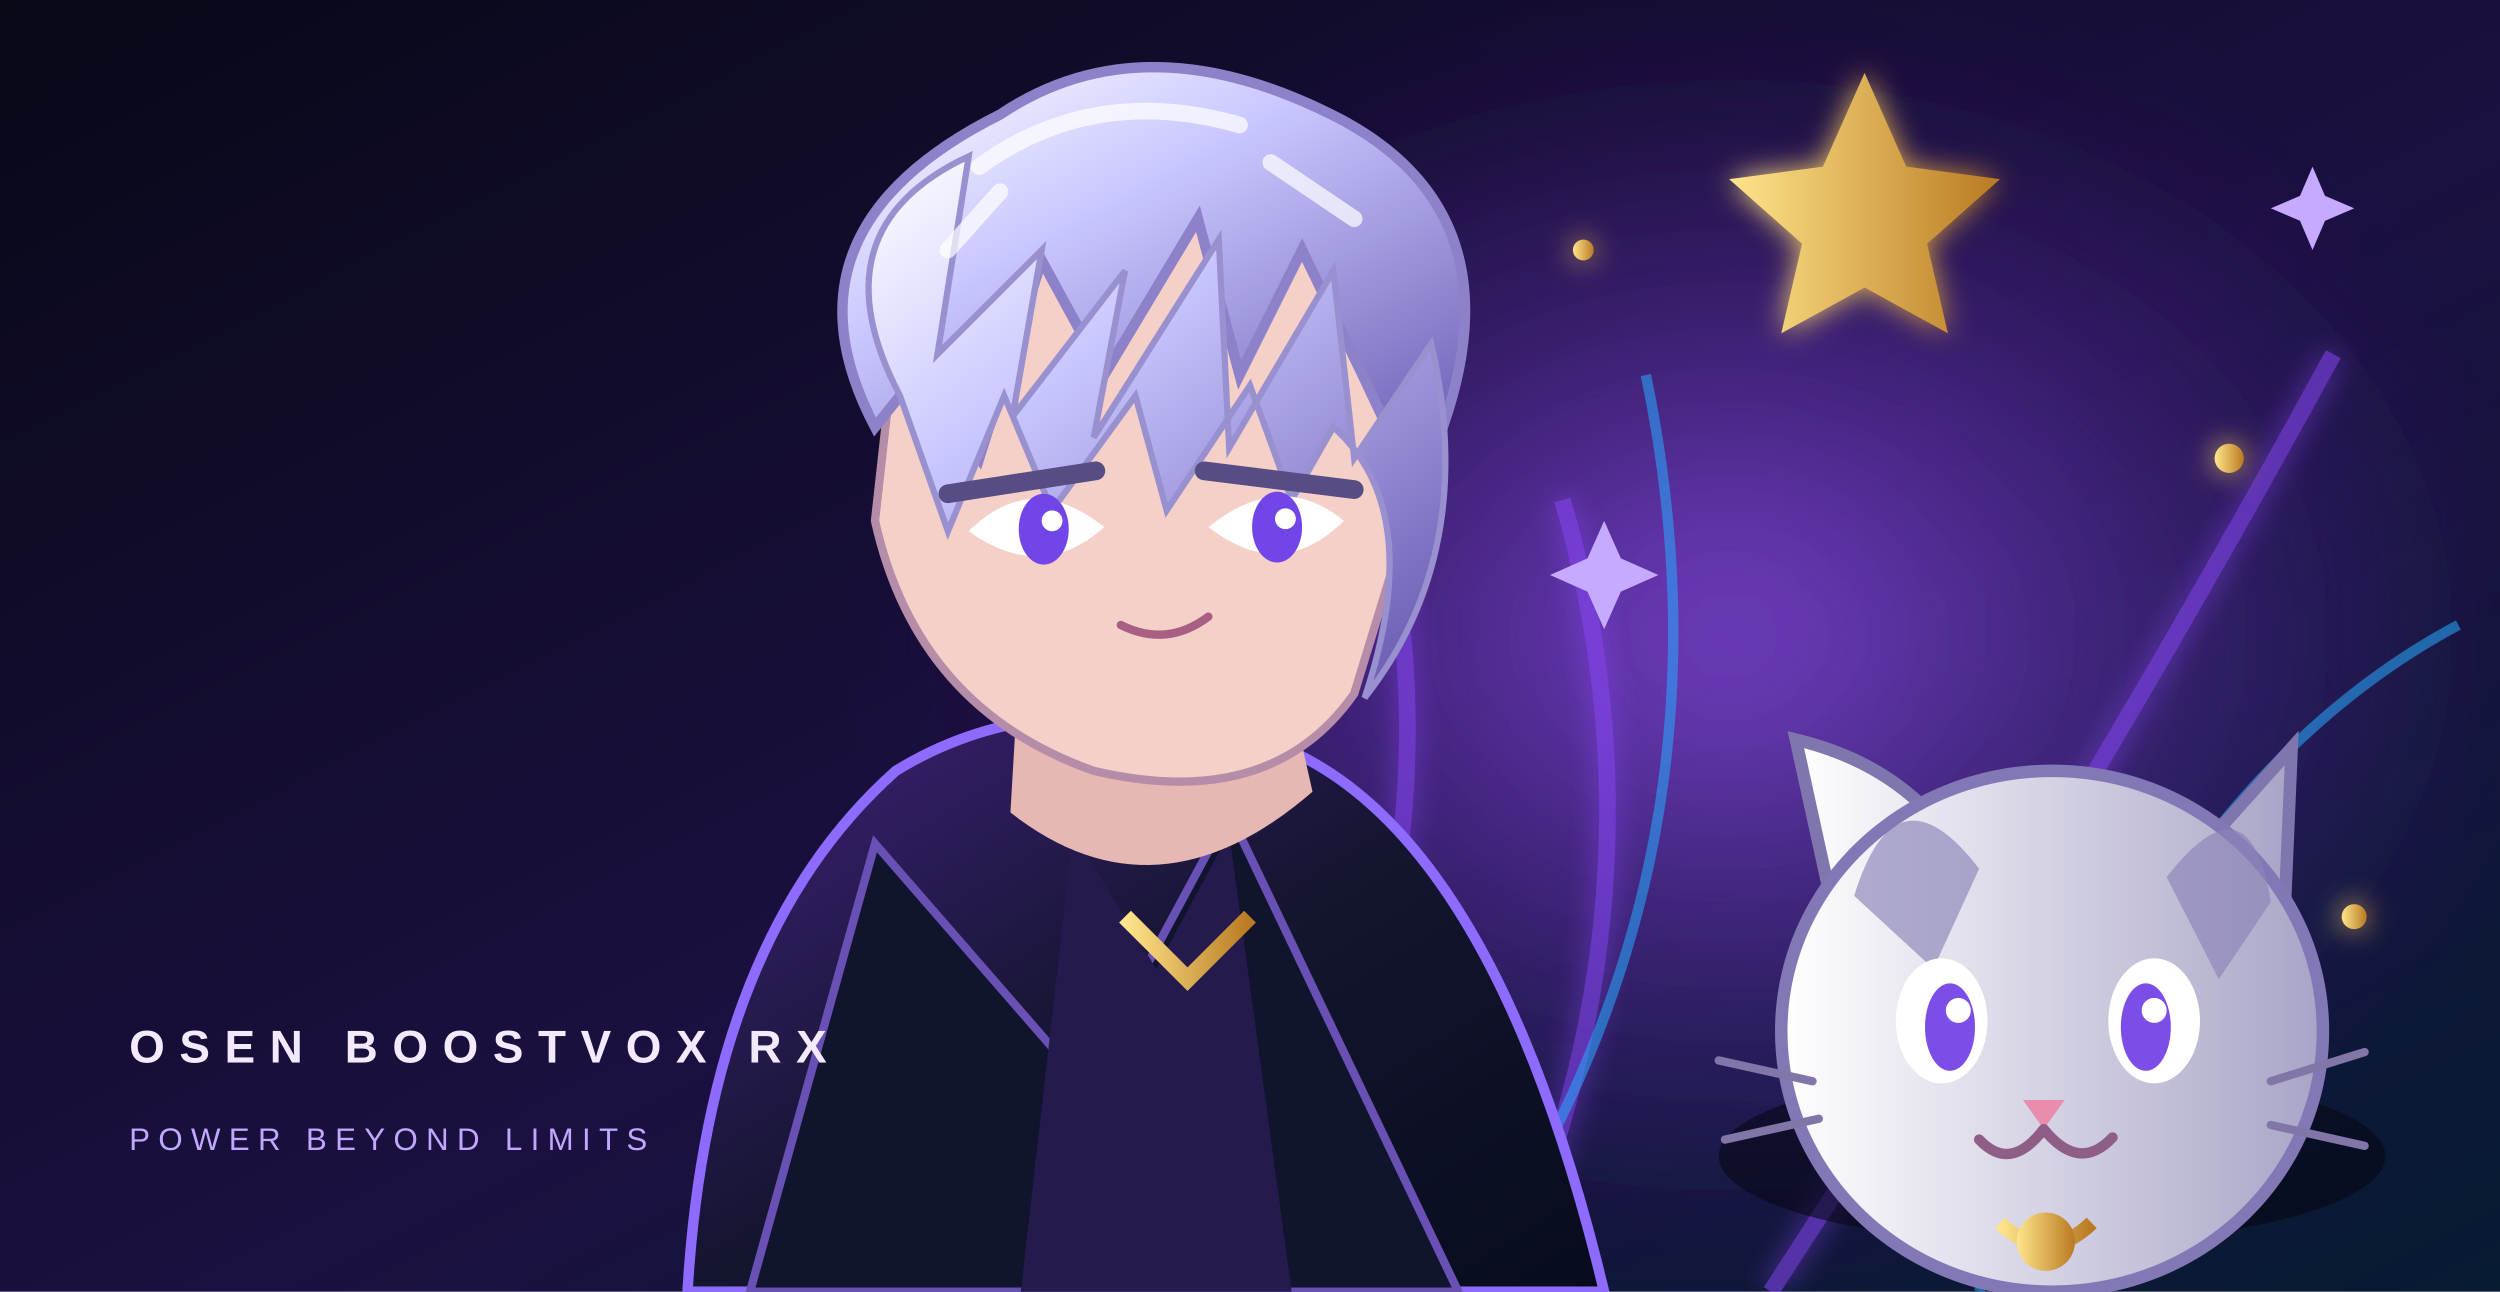
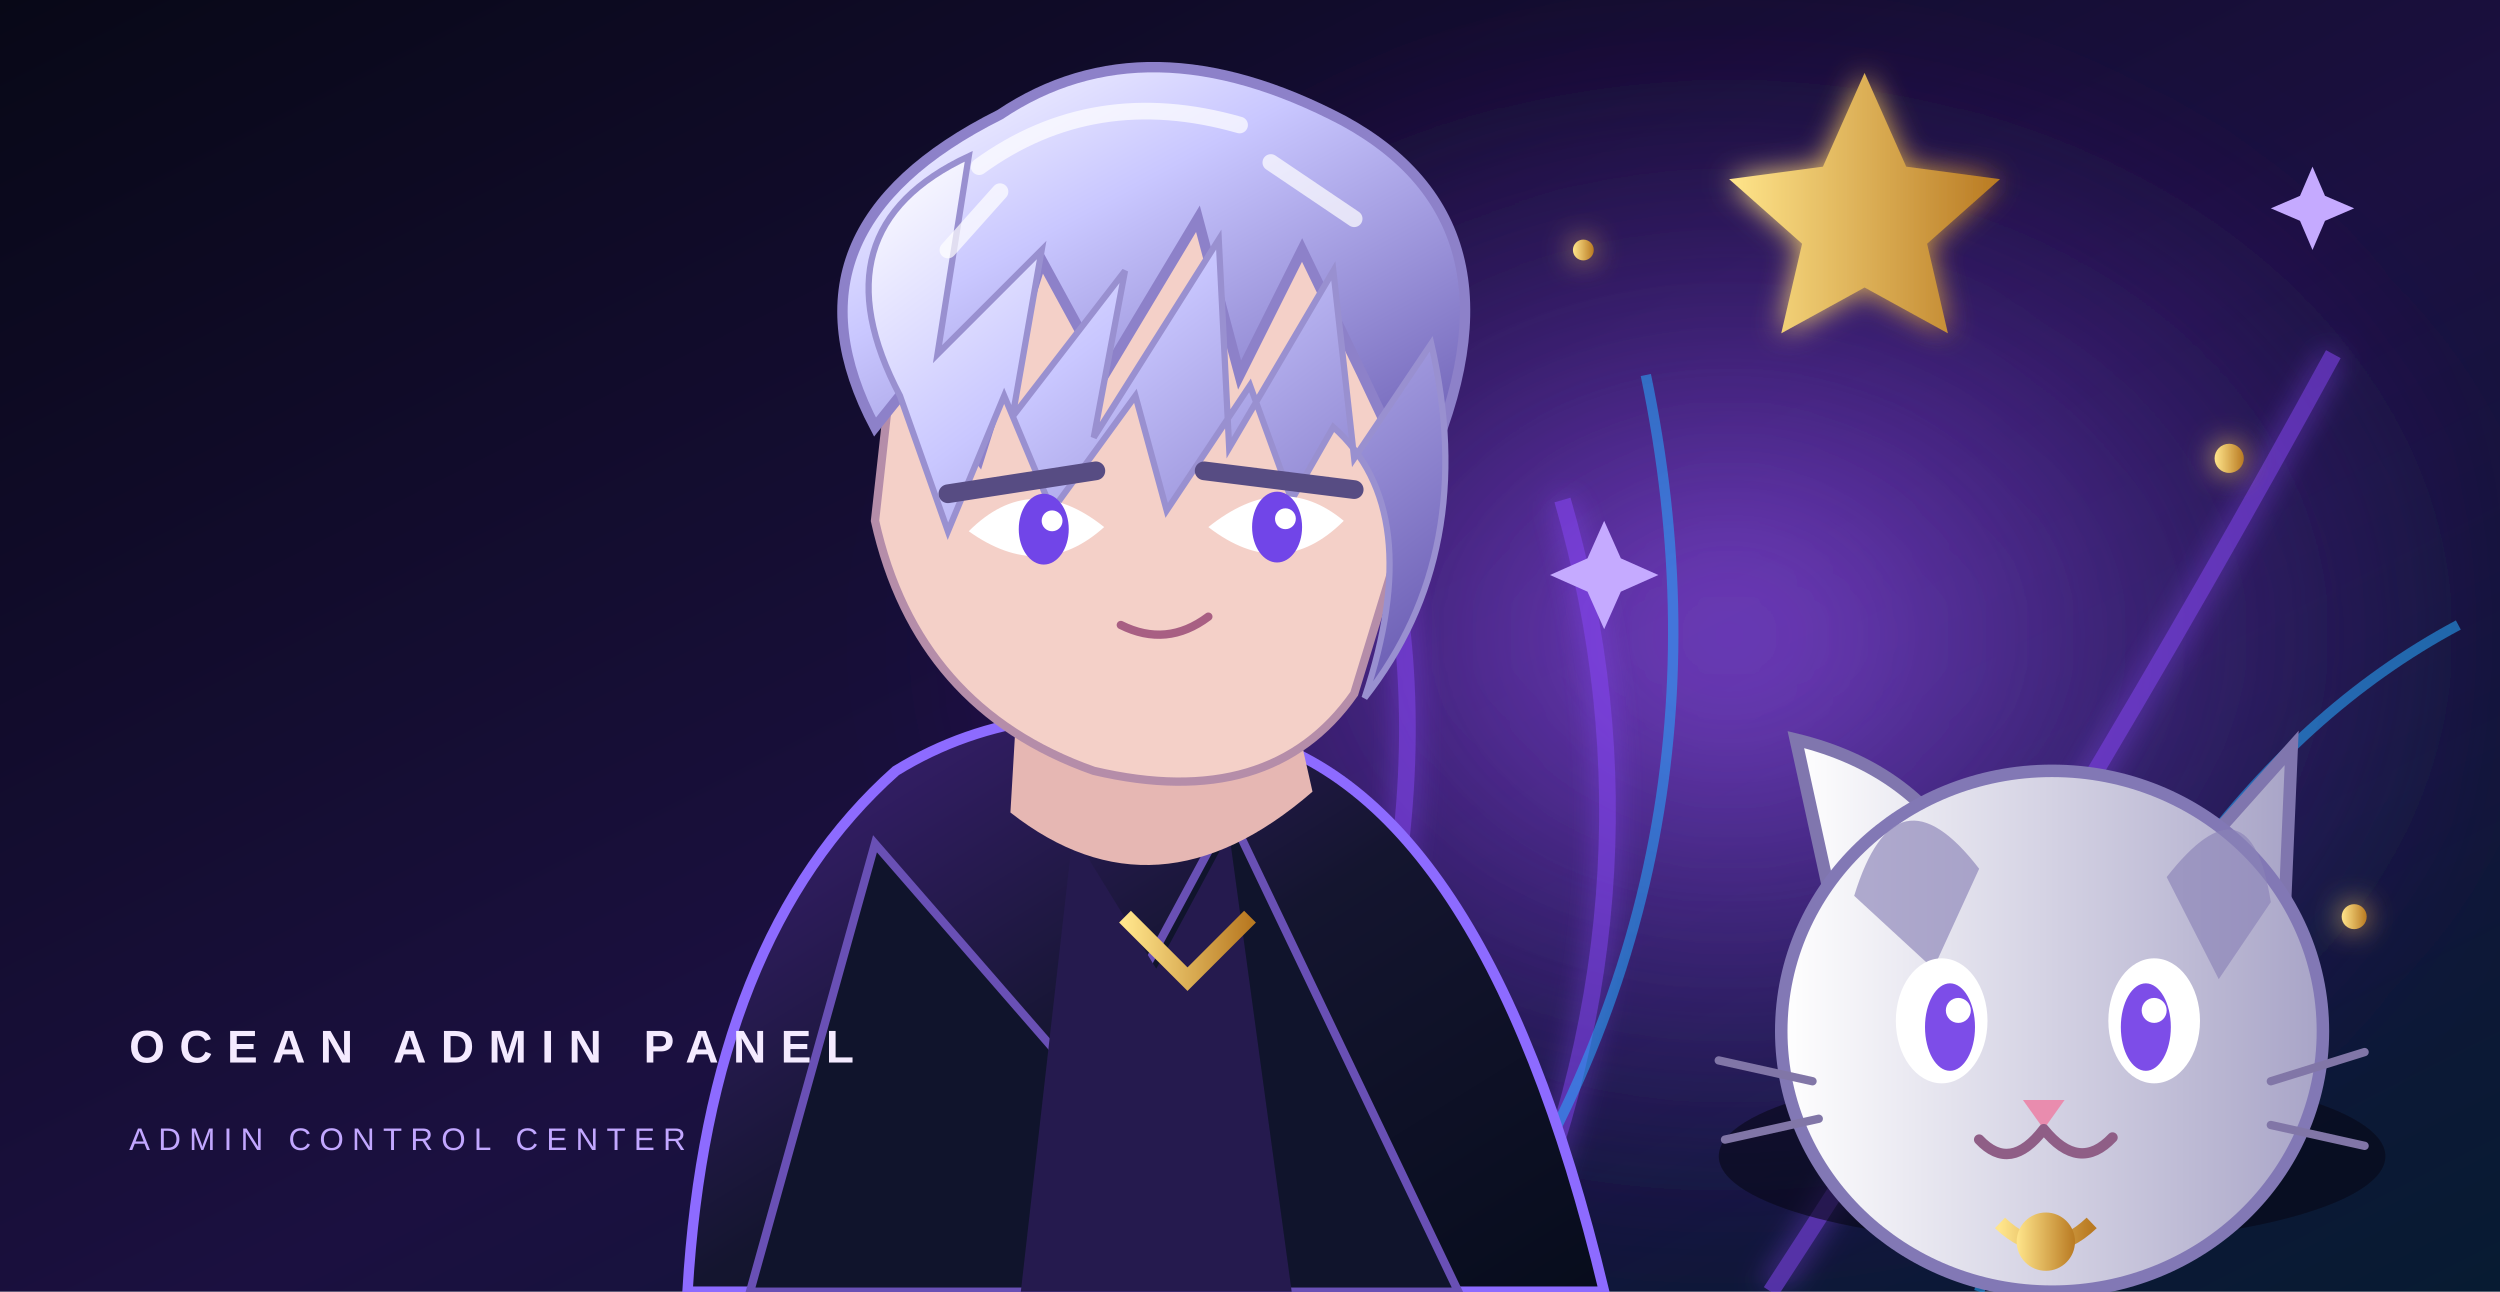
<svg xmlns="http://www.w3.org/2000/svg" viewBox="0 0 1200 620" role="img" aria-labelledby="title desc">
  <defs>
    <linearGradient id="bg" x2="1" y2="1">
      <stop stop-color="#080817" />
      <stop offset=".55" stop-color="#1b1040" />
      <stop offset="1" stop-color="#071b32" />
    </linearGradient>
    <radialGradient id="glow">
      <stop stop-color="#9d55ff" stop-opacity=".72" />
      <stop offset="1" stop-color="#5423a8" stop-opacity="0" />
    </radialGradient>
    <linearGradient id="hair" x2=".8" y2="1">
      <stop stop-color="#fff" />
      <stop offset=".4" stop-color="#c9c7ff" />
      <stop offset="1" stop-color="#7164b8" />
    </linearGradient>
    <linearGradient id="coat" x2="1" y2="1">
      <stop stop-color="#40217c" />
      <stop offset=".5" stop-color="#14152f" />
      <stop offset="1" stop-color="#070c1c" />
    </linearGradient>
    <linearGradient id="gold">
      <stop stop-color="#ffe58b" />
      <stop offset="1" stop-color="#b97a22" />
    </linearGradient>
    <linearGradient id="cat">
      <stop stop-color="#fff" />
      <stop offset="1" stop-color="#a8a4c7" />
    </linearGradient>
    <filter id="blur">
      <feGaussianBlur stdDeviation="34" />
    </filter>
    <filter id="shine">
      <feGaussianBlur stdDeviation="7" result="b" />
      <feMerge>
        <feMergeNode in="b" />
        <feMergeNode in="SourceGraphic" />
      </feMerge>
    </filter>
  </defs>
  <rect width="1200" height="620" fill="url(#bg)" />
  <ellipse cx="830" cy="305" rx="390" ry="300" fill="url(#glow)" filter="url(#blur)" />
  <path d="M720 620Q805 430 750 240M850 620Q1000 390 1120 170M620 590Q720 360 640 180" fill="none" stroke="#8d4aff" stroke-width="8" opacity=".55" filter="url(#shine)" />
  <path d="M700 620Q840 420 790 180M950 620Q1030 380 1180 300" fill="none" stroke="#27aaff" stroke-width="5" opacity=".55" />
  <path d="M330 620Q340 450 430 370Q495 330 585 350Q710 370 770 620Z" fill="url(#coat)" stroke="#8d6bff" stroke-width="5" />
  <path d="M420 405L520 520L590 390L700 620H360Z" fill="#10142c" stroke="#6950b5" stroke-width="4" />
  <path d="M515 400L555 465L590 400L620 620H490Z" fill="#251a4e" />
  <path d="M540 440L570 470L600 440" fill="none" stroke="url(#gold)" stroke-width="8" />
  <path d="M490 305L485 390Q555 445 630 380L612 300Z" fill="#e6b7b3" />
  <path d="M430 160Q455 85 570 92Q690 105 680 235L650 333Q610 390 525 370Q440 340 420 250Z" fill="#f4d0c8" stroke="#b58da9" stroke-width="4" />
  <path d="M420 205Q370 110 480 55Q550 8 645 58Q740 110 680 235L654 180L625 120L595 180L575 105L530 180L500 125L470 220L440 180Z" fill="url(#hair)" stroke="#8d81c9" stroke-width="5" />
  <path d="M432 190Q390 110 465 75L450 170L500 120L486 200L540 130L525 210L585 115L590 215L640 130L650 220L687 165Q710 265 655 335Q685 245 640 205L620 240L600 185L560 245L545 190L505 245L482 190L455 255Z" fill="url(#hair)" stroke="#9990d0" stroke-width="3" />
  <path d="M465 255Q495 225 530 253Q500 280 465 255M580 253Q615 225 645 250Q615 280 580 253Z" fill="#fff" />
  <ellipse cx="501" cy="254" rx="12" ry="17" fill="#7145e8" />
  <ellipse cx="613" cy="253" rx="12" ry="17" fill="#7145e8" />
  <circle cx="505" cy="250" r="5" fill="#fff" />
  <circle cx="617" cy="249" r="5" fill="#fff" />
  <path d="M538 300Q560 311 580 296" fill="none" stroke="#a85f83" stroke-width="4" stroke-linecap="round" />
  <path d="M455 237L526 226M578 226L650 235" stroke="#574c83" stroke-width="9" stroke-linecap="round" />
  <path d="M470 80Q525 40 595 60M455 120L480 92M610 78L650 105" fill="none" stroke="#fff" stroke-width="8" opacity=".7" stroke-linecap="round" />
  <g transform="translate(820 345)">
    <ellipse cx="165" cy="210" rx="160" ry="42" fill="#070716" opacity=".6" />
    <path d="M65 115L42 10Q100 24 125 72Q180 40 230 70L280 14L275 130Z" fill="url(#cat)" stroke="#8076ae" stroke-width="6" />
    <ellipse cx="165" cy="150" rx="130" ry="125" fill="url(#cat)" stroke="#8278b5" stroke-width="6" />
    <path d="M70 85Q90 20 130 72L108 120M220 76Q260 25 270 88L245 125" fill="#8b82b7" opacity=".65" />
    <ellipse cx="112" cy="145" rx="22" ry="30" fill="#fff" />
    <ellipse cx="214" cy="145" rx="22" ry="30" fill="#fff" />
    <ellipse cx="116" cy="148" rx="12" ry="21" fill="#7d4de8" />
    <ellipse cx="210" cy="148" rx="12" ry="21" fill="#7d4de8" />
    <circle cx="120" cy="140" r="6" fill="#fff" />
    <circle cx="214" cy="140" r="6" fill="#fff" />
    <path d="M151 183L171 183L161 197Z" fill="#e98cae" />
    <path d="M161 197Q145 218 130 202M161 197Q178 218 194 201" fill="none" stroke="#8f5e86" stroke-width="5" stroke-linecap="round" />
    <path d="M50 174L5 164M53 192L8 202M270 174L315 160M270 195L315 205" stroke="#8176a7" stroke-width="4" stroke-linecap="round" />
    <path d="M140 242Q162 263 184 242" fill="none" stroke="url(#gold)" stroke-width="7" />
    <circle cx="162" cy="251" r="14" fill="url(#gold)" />
  </g>
  <g filter="url(#shine)" fill="url(#gold)">
    <path d="M875 80L895 35L915 80L960 86L925 117L935 160L895 138L855 160L865 117L830 86Z" />
    <circle cx="1070" cy="220" r="7" />
    <circle cx="760" cy="120" r="5" />
    <circle cx="1130" cy="440" r="6" />
  </g>
  <g fill="#c5aaff">
    <path d="M770 250l8 18 18 8-18 8-8 18-8-18-18-8 18-8z" />
    <path d="M1110 80l6 14 14 6-14 6-6 14-6-14-14-6 14-6z" />
  </g>
-   <text x="62" y="510" fill="#f4eaff" font-family="Arial,sans-serif" font-size="22" font-weight="700" letter-spacing="7">OSEN BOOSTVOX RX</text>
-   <text x="62" y="552" fill="#c2a7ff" font-family="Arial,sans-serif" font-size="15" letter-spacing="4">POWER BEYOND LIMITS</text>
+   <text x="62" y="510" fill="#f4eaff" font-family="Arial,sans-serif" font-size="22" font-weight="700" letter-spacing="7">OCEAN ADMIN PANEL</text>
+   <text x="62" y="552" fill="#c2a7ff" font-family="Arial,sans-serif" font-size="15" letter-spacing="4">ADMIN CONTROL CENTER</text>
  <path d="M62 575H400" stroke="url(#gold)" stroke-width="3" />
</svg>
